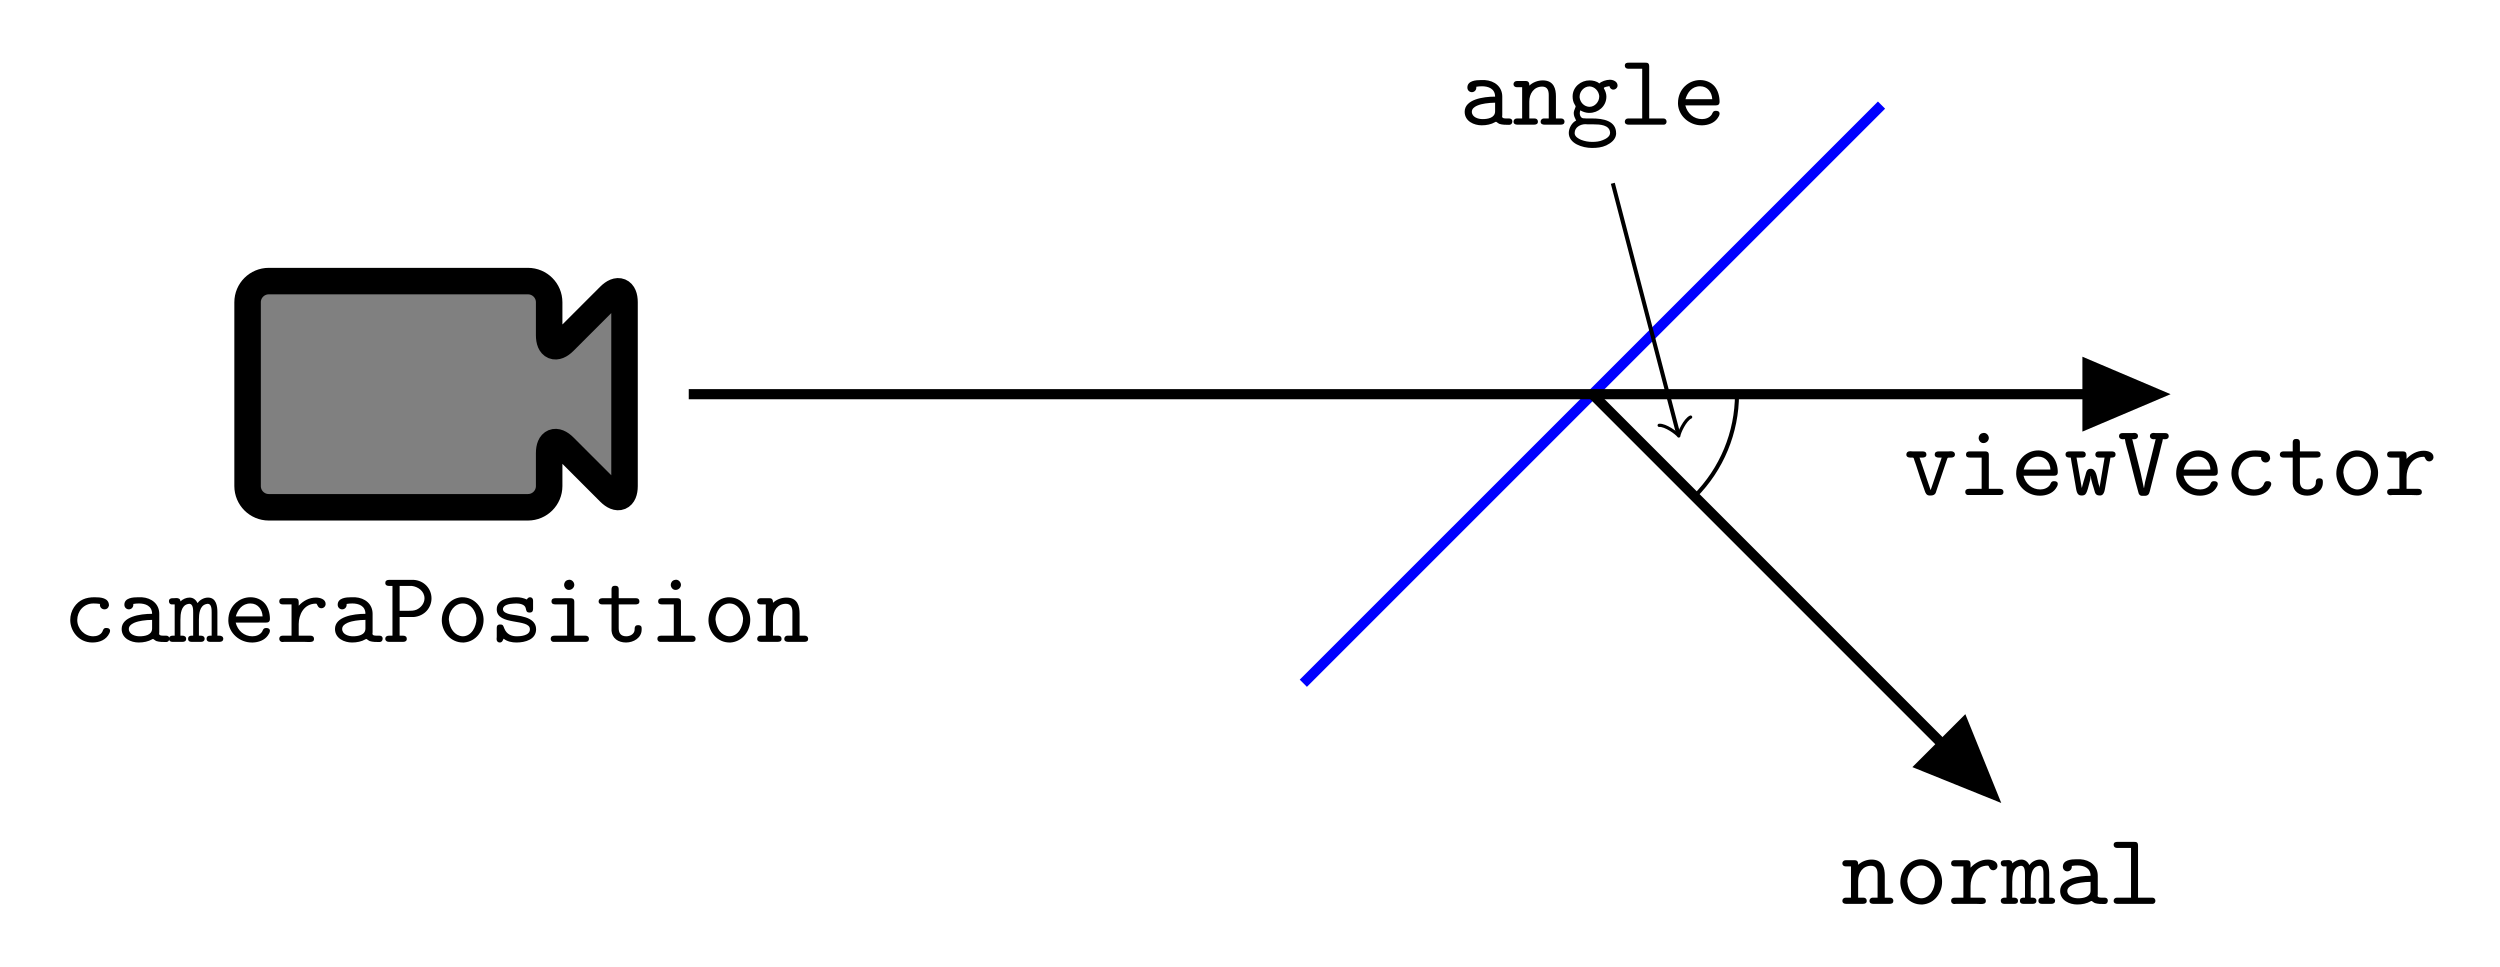
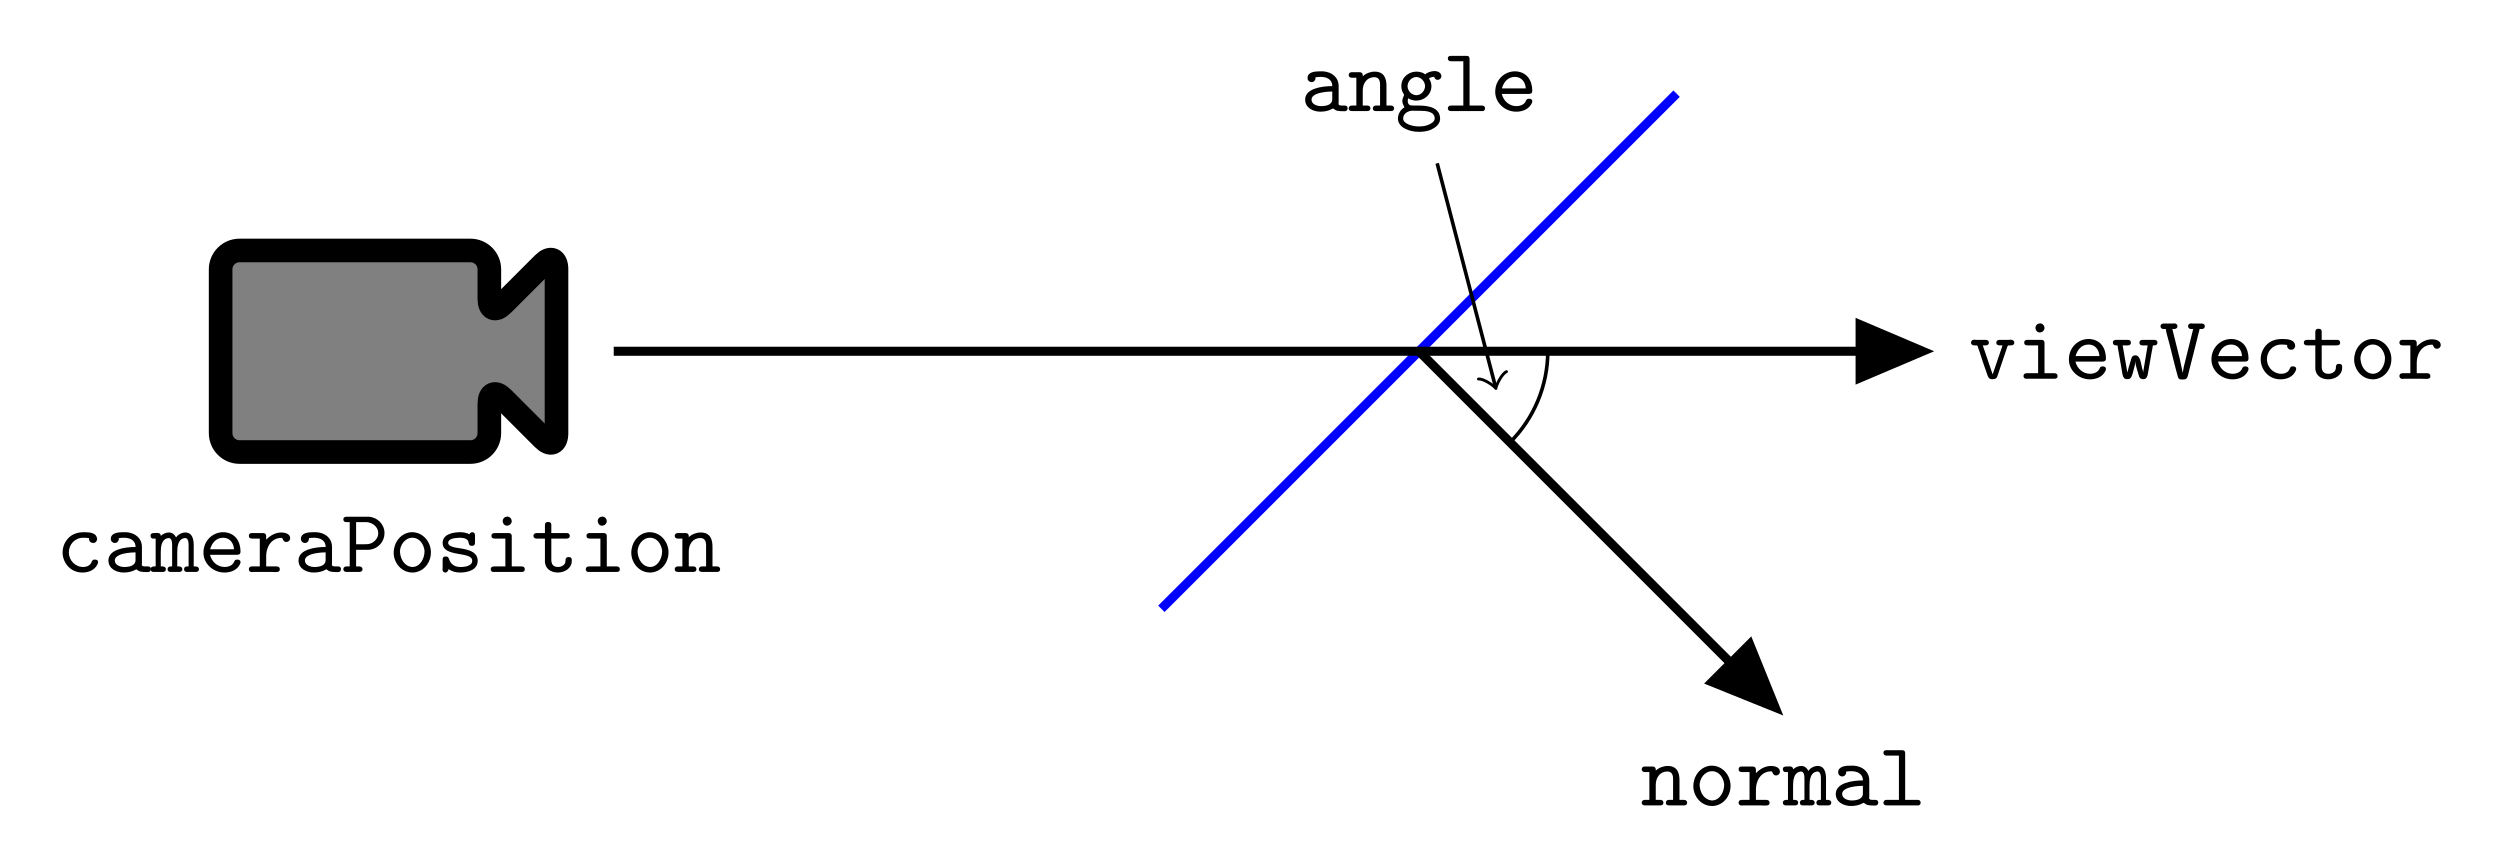
- <svg xmlns="http://www.w3.org/2000/svg" xmlns:xlink="http://www.w3.org/1999/xlink" width="245.137" height="94.798" viewBox="0 0 245.137 94.798">
+ <svg xmlns="http://www.w3.org/2000/svg" xmlns:xlink="http://www.w3.org/1999/xlink" width="275.1" height="94.798" viewBox="0 0 275.1 94.798">
  <defs>
    <g>
      <g id="glyph-0-0">
        <path d="M 3.656 -3.734 C 3.656 -3.703 3.641 -3.672 3.641 -3.656 C 3.641 -3.359 3.875 -3.203 4.094 -3.203 C 4.297 -3.203 4.469 -3.312 4.531 -3.578 C 4.531 -4.344 3.703 -4.391 3.109 -4.391 C 2.281 -4.391 1.594 -4.141 1.109 -3.422 C 0.859 -3.047 0.734 -2.609 0.734 -2.156 C 0.734 -1.109 1.531 0.047 2.906 0.047 C 3.594 0.047 4.266 -0.203 4.578 -0.875 C 4.609 -0.938 4.641 -1.031 4.641 -1.109 C 4.641 -1.281 4.5 -1.375 4.312 -1.375 L 4.219 -1.375 C 4 -1.375 3.953 -1.172 3.891 -1.031 C 3.734 -0.703 3.344 -0.562 3 -0.562 C 2.109 -0.562 1.422 -1.312 1.422 -2.156 C 1.422 -3.016 2.047 -3.781 3.016 -3.781 C 3.234 -3.781 3.438 -3.766 3.656 -3.734 Z M 3.656 -3.734 " />
      </g>
      <g id="glyph-0-1">
        <path d="M 1.688 -3.734 C 1.859 -3.766 2.062 -3.781 2.25 -3.781 C 2.844 -3.781 3.531 -3.562 3.531 -2.766 C 2.328 -2.766 0.547 -2.484 0.547 -1.281 C 0.547 -0.344 1.469 0.047 2.219 0.047 C 2.688 0.047 3.156 -0.047 3.531 -0.266 C 3.562 -0.281 3.578 -0.297 3.609 -0.297 L 3.625 -0.297 C 3.672 -0.297 3.812 -0.156 3.953 -0.094 C 4.234 0 4.594 0 4.891 0 C 5.125 0 5.219 -0.156 5.219 -0.328 L 5.219 -0.359 C 5.219 -0.531 5.078 -0.625 4.906 -0.625 L 4.609 -0.625 C 4.422 -0.625 4.219 -0.641 4.219 -0.828 C 4.219 -0.875 4.234 -0.922 4.234 -0.953 L 4.234 -2.766 C 4.234 -3.719 3.5 -4.328 2.516 -4.391 L 2.156 -4.391 C 1.641 -4.391 0.812 -4.328 0.812 -3.656 C 0.812 -3.375 1.031 -3.203 1.25 -3.203 C 1.5 -3.203 1.688 -3.406 1.688 -3.641 C 1.688 -3.672 1.688 -3.703 1.688 -3.734 Z M 3.531 -2.172 L 3.531 -1.328 C 3.531 -0.672 2.797 -0.562 2.297 -0.562 C 1.875 -0.562 1.25 -0.75 1.25 -1.281 C 1.25 -1.844 2.156 -2.031 2.562 -2.094 C 2.875 -2.141 3.203 -2.172 3.531 -2.172 Z M 3.531 -2.172 " />
      </g>
      <g id="glyph-0-2">
        <path d="M 1.078 -3.984 C 1.078 -4.25 0.875 -4.312 0.672 -4.312 C 0.594 -4.312 0.5 -4.297 0.422 -4.297 L 0.312 -4.297 C 0.125 -4.297 -0.047 -4.234 -0.047 -4 C -0.047 -3.844 0.047 -3.703 0.203 -3.688 L 0.516 -3.688 L 0.516 -0.625 C 0.453 -0.625 0.406 -0.625 0.328 -0.625 C 0.125 -0.625 -0.047 -0.531 -0.047 -0.312 C -0.047 -0.125 0.094 -0.016 0.297 -0.016 L 1.281 -0.016 C 1.484 -0.016 1.641 -0.094 1.641 -0.312 C 1.641 -0.531 1.469 -0.625 1.266 -0.625 C 1.203 -0.625 1.141 -0.625 1.078 -0.625 L 1.078 -2.188 C 1.078 -2.766 1.156 -3.562 1.781 -3.719 C 1.828 -3.734 1.891 -3.75 1.938 -3.75 C 2.328 -3.75 2.328 -3.188 2.328 -2.875 L 2.328 -0.625 L 2.188 -0.625 C 1.969 -0.625 1.828 -0.531 1.828 -0.312 C 1.828 -0.125 1.938 -0.016 2.172 -0.016 L 3.109 -0.016 C 3.312 -0.016 3.453 -0.125 3.453 -0.312 C 3.453 -0.531 3.281 -0.625 3.078 -0.625 C 3.016 -0.625 2.953 -0.625 2.891 -0.625 L 2.891 -2.188 C 2.891 -2.766 2.969 -3.562 3.594 -3.719 C 3.641 -3.734 3.703 -3.75 3.75 -3.75 C 4.141 -3.75 4.141 -3.188 4.141 -2.875 L 4.141 -0.625 L 4 -0.625 C 3.781 -0.625 3.641 -0.531 3.641 -0.312 C 3.641 -0.125 3.766 -0.016 3.984 -0.016 L 4.922 -0.016 C 5.141 -0.016 5.281 -0.125 5.281 -0.312 C 5.281 -0.531 5.094 -0.625 4.891 -0.625 C 4.828 -0.625 4.766 -0.625 4.703 -0.625 L 4.703 -2.938 C 4.703 -3.484 4.609 -4.359 3.781 -4.359 C 3.375 -4.359 2.938 -4.109 2.766 -3.812 C 2.594 -4.141 2.344 -4.359 1.969 -4.359 C 1.641 -4.359 1.312 -4.203 1.078 -3.984 Z M 1.078 -3.984 " />
      </g>
      <g id="glyph-0-3">
        <path d="M 1.266 -1.906 L 4.234 -1.906 C 4.453 -1.906 4.625 -1.969 4.625 -2.266 C 4.625 -2.797 4.469 -3.375 4.141 -3.766 C 3.781 -4.188 3.25 -4.391 2.719 -4.391 C 1.578 -4.391 0.547 -3.484 0.547 -2.141 L 0.547 -2.047 C 0.594 -0.875 1.656 0.047 2.844 0.047 L 2.953 0.047 C 3.5 0.031 4.094 -0.172 4.422 -0.641 C 4.5 -0.75 4.625 -0.938 4.625 -1.094 C 4.625 -1.312 4.453 -1.375 4.266 -1.375 C 3.969 -1.375 3.953 -1.188 3.859 -1.016 C 3.656 -0.703 3.266 -0.562 2.906 -0.562 C 2.094 -0.562 1.469 -1.109 1.266 -1.906 Z M 1.281 -2.516 C 1.469 -3.156 1.891 -3.781 2.719 -3.781 C 3.438 -3.781 3.875 -3.203 3.906 -2.516 Z M 1.281 -2.516 " />
      </g>
      <g id="glyph-0-4">
        <path d="M 2.219 -3.562 L 2.219 -3.922 C 2.219 -4.172 2.109 -4.297 1.859 -4.297 L 0.641 -4.297 C 0.453 -4.297 0.312 -4.203 0.312 -4 C 0.312 -3.781 0.438 -3.688 0.672 -3.688 L 1.516 -3.688 L 1.516 -0.625 L 0.656 -0.625 C 0.422 -0.625 0.312 -0.5 0.312 -0.312 C 0.312 -0.156 0.422 0 0.641 0 C 0.688 0 0.75 -0.016 0.797 -0.016 L 2.766 -0.016 C 2.906 -0.016 3.078 0 3.234 0 C 3.531 0 3.719 -0.047 3.719 -0.312 C 3.719 -0.5 3.609 -0.625 3.359 -0.625 L 2.219 -0.625 L 2.219 -1.766 C 2.219 -2.656 2.703 -3.766 3.922 -3.766 C 4.062 -3.766 4.047 -3.312 4.438 -3.312 C 4.656 -3.312 4.859 -3.484 4.859 -3.734 C 4.859 -4.219 4.281 -4.359 3.906 -4.359 C 3.234 -4.359 2.656 -4.031 2.219 -3.562 Z M 2.219 -3.562 " />
      </g>
      <g id="glyph-0-5">
        <path d="M 0.953 -5.5 L 0.953 -0.625 L 0.625 -0.625 C 0.406 -0.625 0.25 -0.531 0.25 -0.312 C 0.25 -0.125 0.406 -0.016 0.609 -0.016 L 2 -0.016 C 2.188 -0.016 2.359 -0.094 2.359 -0.312 C 2.359 -0.516 2.219 -0.625 1.984 -0.625 L 1.656 -0.625 L 1.656 -2.453 L 3.047 -2.453 C 4.109 -2.547 4.781 -3.375 4.781 -4.281 C 4.781 -5.25 4.031 -6.031 3.047 -6.094 L 0.609 -6.094 C 0.391 -6.094 0.25 -6 0.25 -5.797 C 0.25 -5.578 0.406 -5.5 0.625 -5.5 Z M 1.656 -3.062 L 1.656 -5.5 L 2.844 -5.5 C 3.438 -5.438 4.094 -5 4.094 -4.281 C 4.094 -3.812 3.766 -3.375 3.312 -3.172 C 3.047 -3.062 2.766 -3.062 2.5 -3.062 Z M 1.656 -3.062 " />
      </g>
      <g id="glyph-0-6">
        <path d="M 2.469 -4.391 C 1.281 -4.281 0.562 -3.203 0.562 -2.141 L 0.562 -2.047 C 0.609 -0.953 1.453 0.047 2.625 0.047 L 2.734 0.047 C 3.922 -0.047 4.656 -1.094 4.656 -2.156 L 4.656 -2.266 C 4.609 -3.375 3.766 -4.391 2.578 -4.391 Z M 1.266 -2.109 C 1.266 -2.141 1.25 -2.188 1.25 -2.234 C 1.25 -2.969 1.797 -3.781 2.625 -3.781 C 3.406 -3.781 3.875 -3.062 3.953 -2.359 L 3.953 -2.266 C 3.953 -1.516 3.484 -0.562 2.609 -0.562 L 2.578 -0.562 C 1.828 -0.625 1.344 -1.312 1.266 -2.109 Z M 1.266 -2.109 " />
      </g>
      <g id="glyph-0-7">
        <path d="M 1.391 -0.328 C 1.75 -0.047 2.203 0.047 2.656 0.047 C 3.516 0.047 4.578 -0.25 4.578 -1.25 C 4.578 -2.562 2.688 -2.562 2.031 -2.719 C 1.75 -2.781 1.328 -2.922 1.328 -3.219 C 1.328 -3.672 2.047 -3.75 2.359 -3.766 C 2.453 -3.766 2.547 -3.781 2.641 -3.781 C 2.953 -3.781 3.484 -3.703 3.562 -3.312 C 3.625 -3.047 3.625 -2.891 3.953 -2.891 C 4.234 -2.891 4.281 -3.078 4.281 -3.266 L 4.281 -4.062 C 4.281 -4.25 4.172 -4.391 3.984 -4.391 C 3.844 -4.391 3.734 -4.297 3.672 -4.172 C 3.344 -4.312 3.047 -4.391 2.656 -4.391 C 1.844 -4.391 0.719 -4.172 0.719 -3.203 C 0.719 -1.578 3.969 -2.328 3.969 -1.266 L 3.969 -1.234 C 3.969 -0.594 2.938 -0.562 2.719 -0.562 L 2.688 -0.562 C 2.156 -0.562 1.688 -0.766 1.469 -1.312 C 1.359 -1.578 1.359 -1.719 1.062 -1.719 C 0.75 -1.719 0.719 -1.547 0.719 -1.359 L 0.719 -0.5 C 0.719 -0.438 0.703 -0.375 0.703 -0.297 C 0.703 -0.078 0.828 0.047 1.016 0.047 C 1.25 0.047 1.312 -0.156 1.391 -0.328 Z M 1.391 -0.328 " />
      </g>
      <g id="glyph-0-8">
        <path d="M 2.391 -3.688 L 2.391 -0.625 L 1.156 -0.625 C 0.906 -0.625 0.781 -0.516 0.781 -0.312 C 0.781 -0.172 0.875 -0.031 1.031 -0.016 L 4.203 -0.016 C 4.422 -0.016 4.531 -0.125 4.531 -0.312 C 4.531 -0.516 4.406 -0.625 4.172 -0.625 C 4.094 -0.625 4.016 -0.625 3.953 -0.625 L 3.094 -0.625 L 3.094 -3.953 C 3.094 -4.25 2.906 -4.297 2.719 -4.297 L 1.234 -4.297 C 1.062 -4.297 0.859 -4.25 0.859 -3.984 C 0.859 -3.766 1 -3.688 1.25 -3.688 Z M 2.516 -6.094 C 2.25 -6.062 2.094 -5.828 2.094 -5.609 C 2.094 -5.391 2.266 -5.109 2.562 -5.109 C 2.875 -5.109 3.094 -5.359 3.094 -5.609 C 3.094 -5.828 2.906 -6.109 2.609 -6.109 C 2.578 -6.109 2.547 -6.094 2.516 -6.094 Z M 2.516 -6.094 " />
      </g>
      <g id="glyph-0-9">
        <path d="M 1.516 -4.297 L 0.609 -4.297 C 0.375 -4.297 0.25 -4.172 0.25 -3.984 C 0.25 -3.781 0.406 -3.688 0.594 -3.688 L 1.516 -3.688 L 1.516 -1.094 C 1.578 -0.375 2.156 0.047 2.938 0.047 C 3.672 0.047 4.469 -0.406 4.469 -1.219 L 4.469 -1.344 C 4.469 -1.609 4.297 -1.656 4.109 -1.656 C 3.891 -1.656 3.781 -1.531 3.781 -1.312 L 3.781 -1.234 C 3.781 -0.781 3.328 -0.562 2.969 -0.562 C 2.406 -0.562 2.219 -0.891 2.219 -1.359 L 2.219 -3.688 L 3.859 -3.688 C 4.031 -3.688 4.25 -3.719 4.25 -3.984 C 4.25 -4.172 4.141 -4.297 3.922 -4.297 L 2.219 -4.297 L 2.219 -5.172 C 2.219 -5.469 2.047 -5.516 1.859 -5.516 C 1.672 -5.516 1.516 -5.453 1.516 -5.156 Z M 1.516 -4.297 " />
      </g>
      <g id="glyph-0-10">
        <path d="M 1.656 -3.844 L 1.656 -3.953 C 1.656 -4.141 1.562 -4.297 1.312 -4.297 L 0.438 -4.297 C 0.266 -4.297 0.109 -4.188 0.109 -3.984 C 0.109 -3.781 0.266 -3.688 0.453 -3.688 L 0.953 -3.688 L 0.953 -0.625 L 0.438 -0.625 C 0.234 -0.625 0.109 -0.484 0.109 -0.312 C 0.109 -0.109 0.266 -0.016 0.484 -0.016 L 2.109 -0.016 C 2.344 -0.016 2.5 -0.094 2.5 -0.312 C 2.5 -0.516 2.359 -0.625 2.172 -0.625 L 1.656 -0.625 L 1.656 -2.281 C 1.656 -3.062 2.109 -3.75 2.922 -3.75 C 3.438 -3.75 3.562 -3.359 3.562 -2.922 L 3.562 -0.625 L 3.094 -0.625 C 2.875 -0.625 2.766 -0.469 2.766 -0.312 C 2.766 -0.078 2.953 -0.016 3.156 -0.016 L 4.75 -0.016 C 4.969 -0.016 5.109 -0.109 5.109 -0.312 C 5.109 -0.484 4.984 -0.625 4.781 -0.625 L 4.266 -0.625 L 4.266 -2.797 C 4.266 -3.484 4.094 -4.359 2.969 -4.359 C 2.5 -4.359 2 -4.172 1.656 -3.844 Z M 1.656 -3.844 " />
      </g>
      <g id="glyph-0-11">
        <path d="M 2.266 -5.5 L 2.266 -0.625 L 0.875 -0.625 C 0.688 -0.625 0.562 -0.484 0.562 -0.312 C 0.562 -0.094 0.734 -0.016 0.938 -0.016 L 4.422 -0.016 C 4.578 -0.047 4.656 -0.172 4.656 -0.312 C 4.656 -0.484 4.547 -0.625 4.359 -0.625 L 2.953 -0.625 L 2.953 -5.719 C 2.953 -6.062 2.797 -6.094 2.578 -6.094 L 0.953 -6.094 C 0.781 -6.094 0.562 -6.078 0.562 -5.797 C 0.562 -5.625 0.688 -5.5 0.891 -5.5 Z M 2.266 -5.5 " />
      </g>
      <g id="glyph-0-12">
        <path d="M 3.703 -3.688 L 2.625 -0.516 L 2.609 -0.516 L 1.531 -3.688 L 1.828 -3.688 C 2.031 -3.688 2.203 -3.766 2.203 -3.984 C 2.203 -4.188 2.078 -4.297 1.828 -4.297 L 0.828 -4.297 C 0.75 -4.297 0.672 -4.312 0.609 -4.312 C 0.375 -4.312 0.234 -4.188 0.234 -3.984 C 0.234 -3.781 0.406 -3.688 0.594 -3.688 L 0.844 -3.688 C 0.984 -3.688 0.984 -3.547 1.016 -3.438 L 1.203 -2.906 C 1.469 -2.078 1.734 -1.25 2.031 -0.453 C 2.109 -0.203 2.219 0.031 2.516 0.031 L 2.578 0.031 C 2.75 0.031 2.922 0.016 3.047 -0.125 C 3.125 -0.219 3.156 -0.344 3.188 -0.453 C 3.516 -1.453 3.875 -2.453 4.203 -3.453 C 4.234 -3.547 4.25 -3.688 4.391 -3.688 L 4.641 -3.688 C 4.828 -3.688 5 -3.781 5 -3.984 C 5 -4.188 4.844 -4.312 4.609 -4.312 C 4.547 -4.312 4.469 -4.297 4.391 -4.297 L 3.406 -4.297 C 3.156 -4.297 3.016 -4.188 3.016 -3.984 C 3.016 -3.766 3.203 -3.688 3.406 -3.688 Z M 3.703 -3.688 " />
      </g>
      <g id="glyph-0-13">
        <path d="M 0.672 -3.688 C 0.703 -3.406 0.766 -3.125 0.812 -2.828 L 1.109 -1.125 C 1.219 -0.531 1.219 0.031 1.703 0.031 C 2.156 0.031 2.219 -0.078 2.547 -1.391 C 2.578 -1.562 2.625 -1.719 2.625 -1.891 L 2.641 -1.891 C 2.641 -1.422 2.906 -0.812 3.016 -0.359 C 3.094 -0.031 3.297 0.031 3.531 0.031 C 4 0.031 4 -0.578 4.109 -1.125 L 4.406 -2.828 C 4.453 -3.125 4.531 -3.406 4.562 -3.688 L 4.703 -3.688 C 4.922 -3.688 5.062 -3.781 5.062 -4 C 5.062 -4.219 4.891 -4.297 4.688 -4.297 L 3.422 -4.297 C 3.203 -4.297 3.078 -4.172 3.078 -3.984 C 3.078 -3.797 3.203 -3.688 3.406 -3.688 L 3.984 -3.688 L 3.484 -0.703 C 3.484 -0.875 3.422 -1.031 3.375 -1.172 C 3.234 -1.719 3.188 -2.594 2.625 -2.594 C 2.234 -2.594 2.188 -2.25 2.109 -1.969 C 1.984 -1.562 1.859 -1.141 1.75 -0.703 L 1.234 -3.688 L 1.812 -3.688 C 2.031 -3.688 2.141 -3.797 2.141 -3.984 C 2.141 -4.172 2.031 -4.297 1.797 -4.297 L 0.531 -4.297 C 0.328 -4.297 0.156 -4.219 0.156 -4 C 0.156 -3.781 0.312 -3.688 0.516 -3.688 Z M 0.672 -3.688 " />
      </g>
      <g id="glyph-0-14">
        <path d="M 0.75 -5.5 C 0.812 -5 1 -4.469 1.125 -3.969 C 1.438 -2.766 1.719 -1.516 2.062 -0.312 C 2.094 -0.109 2.203 0.047 2.391 0.062 L 2.688 0.062 C 3.016 0.062 3.125 -0.109 3.188 -0.375 C 3.25 -0.625 3.312 -0.875 3.375 -1.125 C 3.688 -2.406 4.047 -3.688 4.344 -4.969 C 4.391 -5.141 4.453 -5.328 4.469 -5.5 C 4.531 -5.5 4.609 -5.484 4.672 -5.484 C 4.891 -5.484 5.047 -5.578 5.047 -5.797 C 5.047 -5.984 4.922 -6.094 4.672 -6.094 L 3.734 -6.094 C 3.672 -6.094 3.625 -6.109 3.562 -6.109 C 3.375 -6.109 3.203 -6.016 3.203 -5.797 C 3.203 -5.594 3.359 -5.484 3.562 -5.484 C 3.641 -5.484 3.703 -5.5 3.766 -5.5 L 2.719 -1.266 L 2.625 -0.703 L 2.609 -0.703 L 2.297 -2.172 L 1.469 -5.5 C 1.531 -5.5 1.578 -5.484 1.656 -5.484 C 1.859 -5.484 2.031 -5.594 2.031 -5.797 C 2.031 -6.016 1.859 -6.109 1.672 -6.109 C 1.609 -6.109 1.547 -6.094 1.484 -6.094 L 0.547 -6.094 C 0.297 -6.094 0.172 -5.984 0.172 -5.797 C 0.172 -5.578 0.344 -5.484 0.547 -5.484 C 0.625 -5.484 0.688 -5.5 0.75 -5.5 Z M 0.75 -5.5 " />
      </g>
      <g id="glyph-0-15">
        <path d="M 3.297 -4.062 L 3.281 -4.062 C 3.047 -4.281 2.641 -4.359 2.328 -4.359 C 1.5 -4.359 0.672 -3.734 0.672 -2.781 C 0.672 -2.5 0.734 -2.203 0.891 -1.969 C 0.906 -1.922 0.953 -1.875 0.969 -1.828 L 0.969 -1.812 C 0.969 -1.703 0.781 -1.391 0.781 -1.172 C 0.781 -0.875 0.891 -0.688 1.016 -0.422 C 0.625 -0.234 0.297 0.297 0.297 0.797 C 0.297 1.828 1.625 2.266 2.578 2.266 C 3.047 2.266 3.531 2.219 3.969 2.016 C 4.422 1.797 4.891 1.453 4.938 0.906 L 4.938 0.828 C 4.938 -0.422 3.625 -0.625 2.594 -0.625 L 1.984 -0.625 C 1.938 -0.625 1.891 -0.641 1.844 -0.641 L 1.75 -0.641 C 1.5 -0.641 1.375 -0.906 1.375 -1.109 C 1.375 -1.219 1.391 -1.312 1.422 -1.422 C 1.672 -1.281 1.938 -1.188 2.219 -1.172 L 2.328 -1.172 C 3.172 -1.172 3.984 -1.812 3.984 -2.766 C 3.984 -3.016 3.906 -3.266 3.781 -3.5 C 3.766 -3.516 3.734 -3.562 3.734 -3.609 C 3.734 -3.703 4.109 -3.766 4.281 -3.797 C 4.328 -3.609 4.453 -3.453 4.672 -3.453 C 4.859 -3.453 5.047 -3.594 5.078 -3.812 L 5.078 -3.859 C 5.078 -4.234 4.672 -4.422 4.328 -4.422 C 3.953 -4.422 3.484 -4.25 3.297 -4.062 Z M 0.875 0.859 C 0.875 0.828 0.875 0.812 0.875 0.781 C 0.875 0.234 1.453 -0.062 1.906 -0.062 C 2.016 -0.062 2.125 -0.047 2.219 -0.047 L 2.734 -0.047 C 3.344 -0.047 4.281 0 4.344 0.734 L 4.344 0.797 C 4.344 1.156 3.922 1.391 3.625 1.5 C 3.297 1.641 2.938 1.672 2.594 1.672 C 2.219 1.672 1.859 1.609 1.5 1.469 C 1.25 1.359 0.906 1.172 0.875 0.859 Z M 1.359 -2.688 L 1.359 -2.766 C 1.359 -3.281 1.797 -3.766 2.328 -3.766 L 2.359 -3.766 C 2.828 -3.734 3.219 -3.344 3.281 -2.844 L 3.281 -2.766 C 3.281 -2.25 2.844 -1.766 2.328 -1.766 L 2.297 -1.766 C 1.812 -1.797 1.422 -2.172 1.359 -2.688 Z M 1.359 -2.688 " />
      </g>
    </g>
    <clipPath id="clip-0">
      <path clip-rule="nonzero" d="M 21.496 24.785 L 64.016 24.785 L 64.016 52.52 L 21.496 52.52 Z M 21.496 24.785 " />
    </clipPath>
  </defs>
  <path fill-rule="nonzero" fill="rgb(50%, 50%, 50%)" fill-opacity="1" d="M 26.355 49.742 L 51.77 49.742 C 52.918 49.742 53.848 48.809 53.848 47.66 L 53.848 44.426 C 53.848 43.277 54.504 43.004 55.316 43.816 L 59.77 48.27 C 60.582 49.082 61.238 48.809 61.238 47.66 L 61.238 29.641 C 61.238 28.492 60.582 28.219 59.77 29.031 L 55.316 33.484 C 54.504 34.297 53.848 34.023 53.848 32.875 L 53.848 29.641 C 53.848 28.492 52.918 27.562 51.77 27.562 L 26.355 27.562 C 25.207 27.562 24.277 28.492 24.277 29.641 L 24.277 47.66 C 24.277 48.809 25.207 49.742 26.355 49.742 Z M 26.355 49.742 " />
  <g clip-path="url(#clip-0)">
    <path fill="none" stroke-width="4.981" stroke-linecap="butt" stroke-linejoin="miter" stroke="rgb(0%, 0%, 0%)" stroke-opacity="1" stroke-miterlimit="10" d="M 3.988 -0.003 L 52.711 -0.003 C 54.913 -0.003 56.695 1.787 56.695 3.988 L 56.695 10.189 C 56.695 12.391 57.953 12.915 59.511 11.358 L 68.048 2.82 C 69.606 1.262 70.864 1.787 70.864 3.988 L 70.864 38.535 C 70.864 40.737 69.606 41.261 68.048 39.703 L 59.511 31.166 C 57.953 29.608 56.695 30.132 56.695 32.334 L 56.695 38.535 C 56.695 40.737 54.913 42.519 52.711 42.519 L 3.988 42.519 C 1.786 42.519 0.003 40.737 0.003 38.535 L 0.003 3.988 C 0.003 1.787 1.786 -0.003 3.988 -0.003 Z M 3.988 -0.003 " transform="matrix(0.5216, 0, 0, -0.5216, 24.27552, 49.74048)" />
  </g>
  <g fill="rgb(0%, 0%, 0%)" fill-opacity="1">
    <use xlink:href="#glyph-0-0" x="6.154" y="62.954" />
    <use xlink:href="#glyph-0-1" x="11.383" y="62.954" />
    <use xlink:href="#glyph-0-2" x="16.613" y="62.954" />
    <use xlink:href="#glyph-0-3" x="21.842" y="62.954" />
    <use xlink:href="#glyph-0-4" x="27.071" y="62.954" />
    <use xlink:href="#glyph-0-1" x="32.301" y="62.954" />
    <use xlink:href="#glyph-0-5" x="37.53" y="62.954" />
    <use xlink:href="#glyph-0-6" x="42.76" y="62.954" />
    <use xlink:href="#glyph-0-7" x="47.989" y="62.954" />
    <use xlink:href="#glyph-0-8" x="53.218" y="62.954" />
    <use xlink:href="#glyph-0-9" x="58.448" y="62.954" />
    <use xlink:href="#glyph-0-8" x="63.677" y="62.954" />
    <use xlink:href="#glyph-0-6" x="68.906" y="62.954" />
    <use xlink:href="#glyph-0-10" x="74.136" y="62.954" />
  </g>
  <path fill="none" stroke-width="0.996" stroke-linecap="butt" stroke-linejoin="miter" stroke="rgb(0%, 0%, 100%)" stroke-opacity="1" stroke-miterlimit="10" d="M 85.039 -28.345 L 141.734 28.346 " transform="matrix(1, 0, 0, -1, 42.758, 38.651)" />
  <path fill="none" stroke-width="0.996" stroke-linecap="butt" stroke-linejoin="miter" stroke="rgb(0%, 0%, 0%)" stroke-opacity="1" stroke-miterlimit="10" d="M 113.387 -0.001 L 152.308 -38.923 " transform="matrix(1, 0, 0, -1, 42.758, 38.651)" />
  <path fill-rule="nonzero" fill="rgb(0%, 0%, 0%)" fill-opacity="1" stroke-width="0.996" stroke-linecap="butt" stroke-linejoin="miter" stroke="rgb(0%, 0%, 0%)" stroke-opacity="1" stroke-miterlimit="10" d="M -6.505 2.918 L 0.372 0.001 L -6.505 -2.921 Z M -6.505 2.918 " transform="matrix(0.7071, 0.7071, 0.7071, -0.7071, 195.0678, 77.57358)" />
  <g fill="rgb(0%, 0%, 0%)" fill-opacity="1">
    <use xlink:href="#glyph-0-10" x="180.544" y="88.644" />
    <use xlink:href="#glyph-0-6" x="185.773" y="88.644" />
    <use xlink:href="#glyph-0-4" x="191.003" y="88.644" />
    <use xlink:href="#glyph-0-2" x="196.232" y="88.644" />
    <use xlink:href="#glyph-0-1" x="201.461" y="88.644" />
    <use xlink:href="#glyph-0-11" x="206.691" y="88.644" />
  </g>
  <path fill="none" stroke-width="0.996" stroke-linecap="butt" stroke-linejoin="miter" stroke="rgb(0%, 0%, 0%)" stroke-opacity="1" stroke-miterlimit="10" d="M 24.777 -0.001 L 168.433 -0.001 " transform="matrix(1, 0, 0, -1, 42.758, 38.651)" />
  <path fill-rule="nonzero" fill="rgb(0%, 0%, 0%)" fill-opacity="1" stroke-width="0.996" stroke-linecap="butt" stroke-linejoin="miter" stroke="rgb(0%, 0%, 0%)" stroke-opacity="1" stroke-miterlimit="10" d="M -6.503 2.921 L 0.372 -0.001 L -6.503 -2.919 Z M -6.503 2.921 " transform="matrix(1, 0, 0, -1, 211.19, 38.651)" />
  <g fill="rgb(0%, 0%, 0%)" fill-opacity="1">
-     <use xlink:href="#glyph-0-12" x="186.691" y="48.556" />
-     <use xlink:href="#glyph-0-8" x="191.92" y="48.556" />
-     <use xlink:href="#glyph-0-3" x="197.15" y="48.556" />
-     <use xlink:href="#glyph-0-13" x="202.379" y="48.556" />
-     <use xlink:href="#glyph-0-14" x="207.608" y="48.556" />
-     <use xlink:href="#glyph-0-3" x="212.838" y="48.556" />
-     <use xlink:href="#glyph-0-0" x="218.067" y="48.556" />
-     <use xlink:href="#glyph-0-9" x="223.297" y="48.556" />
-     <use xlink:href="#glyph-0-6" x="228.526" y="48.556" />
-     <use xlink:href="#glyph-0-4" x="233.755" y="48.556" />
+     <use xlink:href="#glyph-0-12" x="216.655" y="41.694" />
+     <use xlink:href="#glyph-0-8" x="221.884" y="41.694" />
+     <use xlink:href="#glyph-0-3" x="227.114" y="41.694" />
+     <use xlink:href="#glyph-0-13" x="232.343" y="41.694" />
+     <use xlink:href="#glyph-0-14" x="237.572" y="41.694" />
+     <use xlink:href="#glyph-0-3" x="242.802" y="41.694" />
+     <use xlink:href="#glyph-0-0" x="248.031" y="41.694" />
+     <use xlink:href="#glyph-0-9" x="253.261" y="41.694" />
+     <use xlink:href="#glyph-0-6" x="258.49" y="41.694" />
+     <use xlink:href="#glyph-0-4" x="263.719" y="41.694" />
  </g>
  <path fill="none" stroke-width="0.399" stroke-linecap="butt" stroke-linejoin="miter" stroke="rgb(0%, 0%, 0%)" stroke-opacity="1" stroke-miterlimit="10" d="M 127.562 -0.001 C 127.562 -3.759 126.066 -7.365 123.41 -10.021 " transform="matrix(1, 0, 0, -1, 42.758, 38.651)" />
  <g fill="rgb(0%, 0%, 0%)" fill-opacity="1">
    <use xlink:href="#glyph-0-1" x="143.071" y="12.241" />
    <use xlink:href="#glyph-0-10" x="148.3" y="12.241" />
    <use xlink:href="#glyph-0-15" x="153.53" y="12.241" />
    <use xlink:href="#glyph-0-11" x="158.759" y="12.241" />
    <use xlink:href="#glyph-0-3" x="163.988" y="12.241" />
  </g>
  <path fill="none" stroke-width="0.399" stroke-linecap="butt" stroke-linejoin="miter" stroke="rgb(0%, 0%, 0%)" stroke-opacity="1" stroke-miterlimit="10" d="M 115.387 20.678 L 121.777 -3.81 " transform="matrix(1, 0, 0, -1, 42.758, 38.651)" />
  <path fill="none" stroke-width="0.319" stroke-linecap="round" stroke-linejoin="round" stroke="rgb(0%, 0%, 0%)" stroke-opacity="1" stroke-miterlimit="10" d="M -1.198 1.594 C -1.095 0.998 -0.001 0.099 0.3 -0 C -0 -0.099 -1.094 -0.997 -1.193 -1.593 " transform="matrix(0.25243, 0.96756, 0.96756, -0.25243, 164.5337, 42.45943)" />
</svg>
